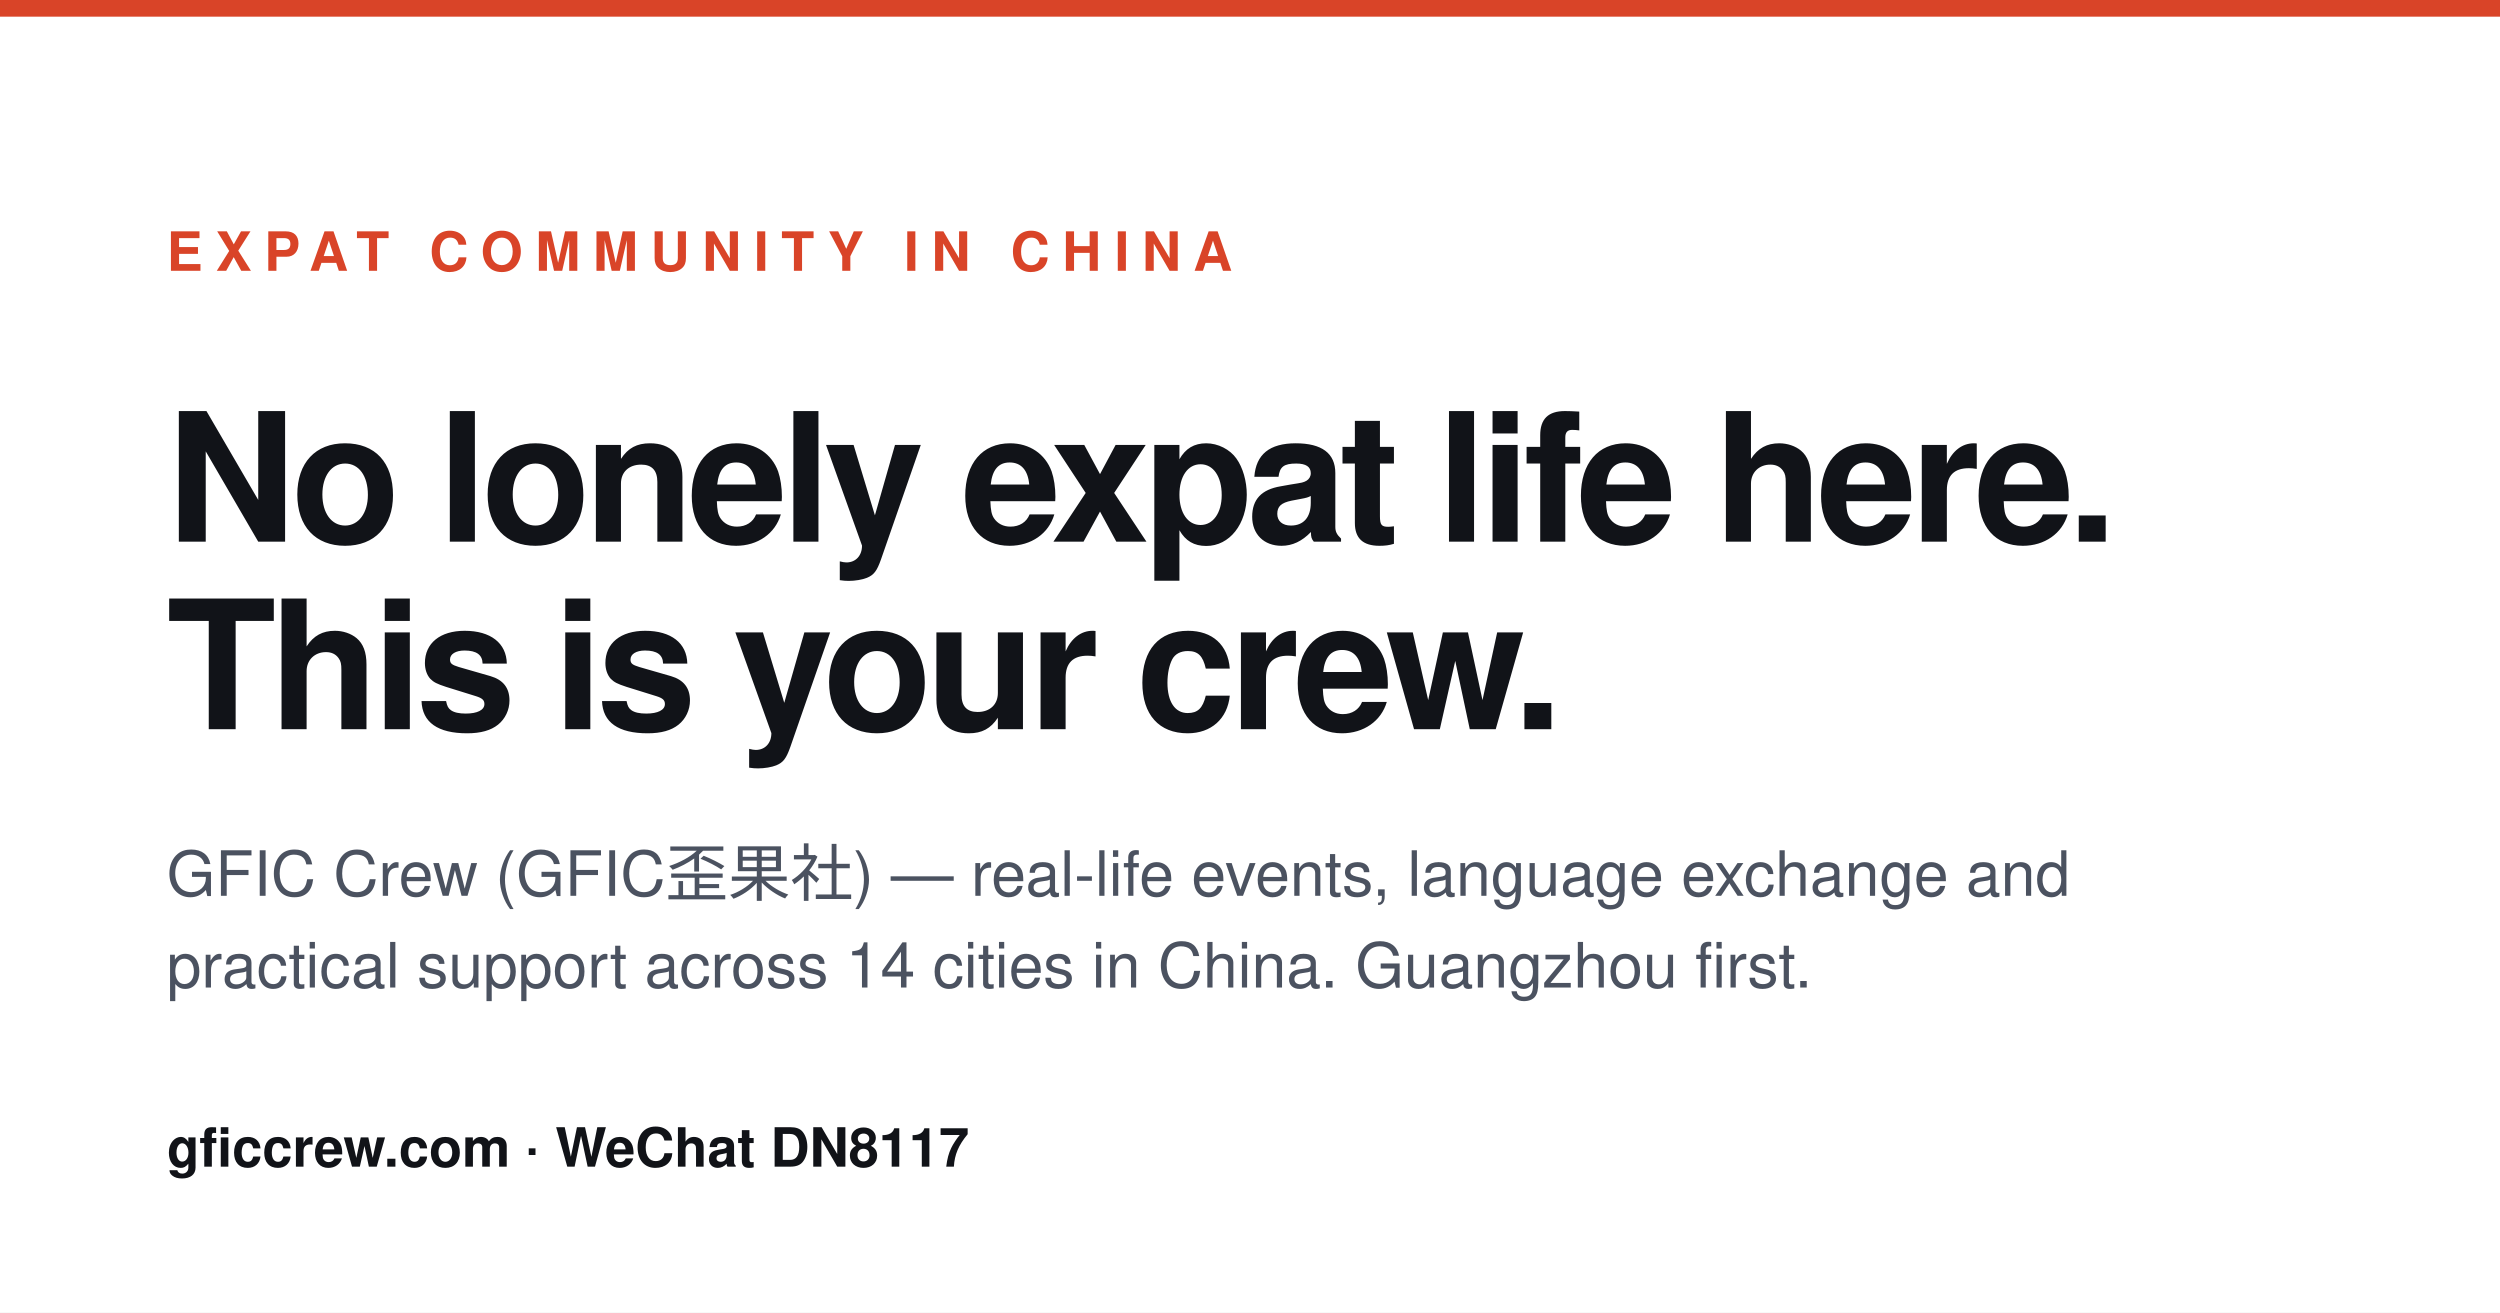
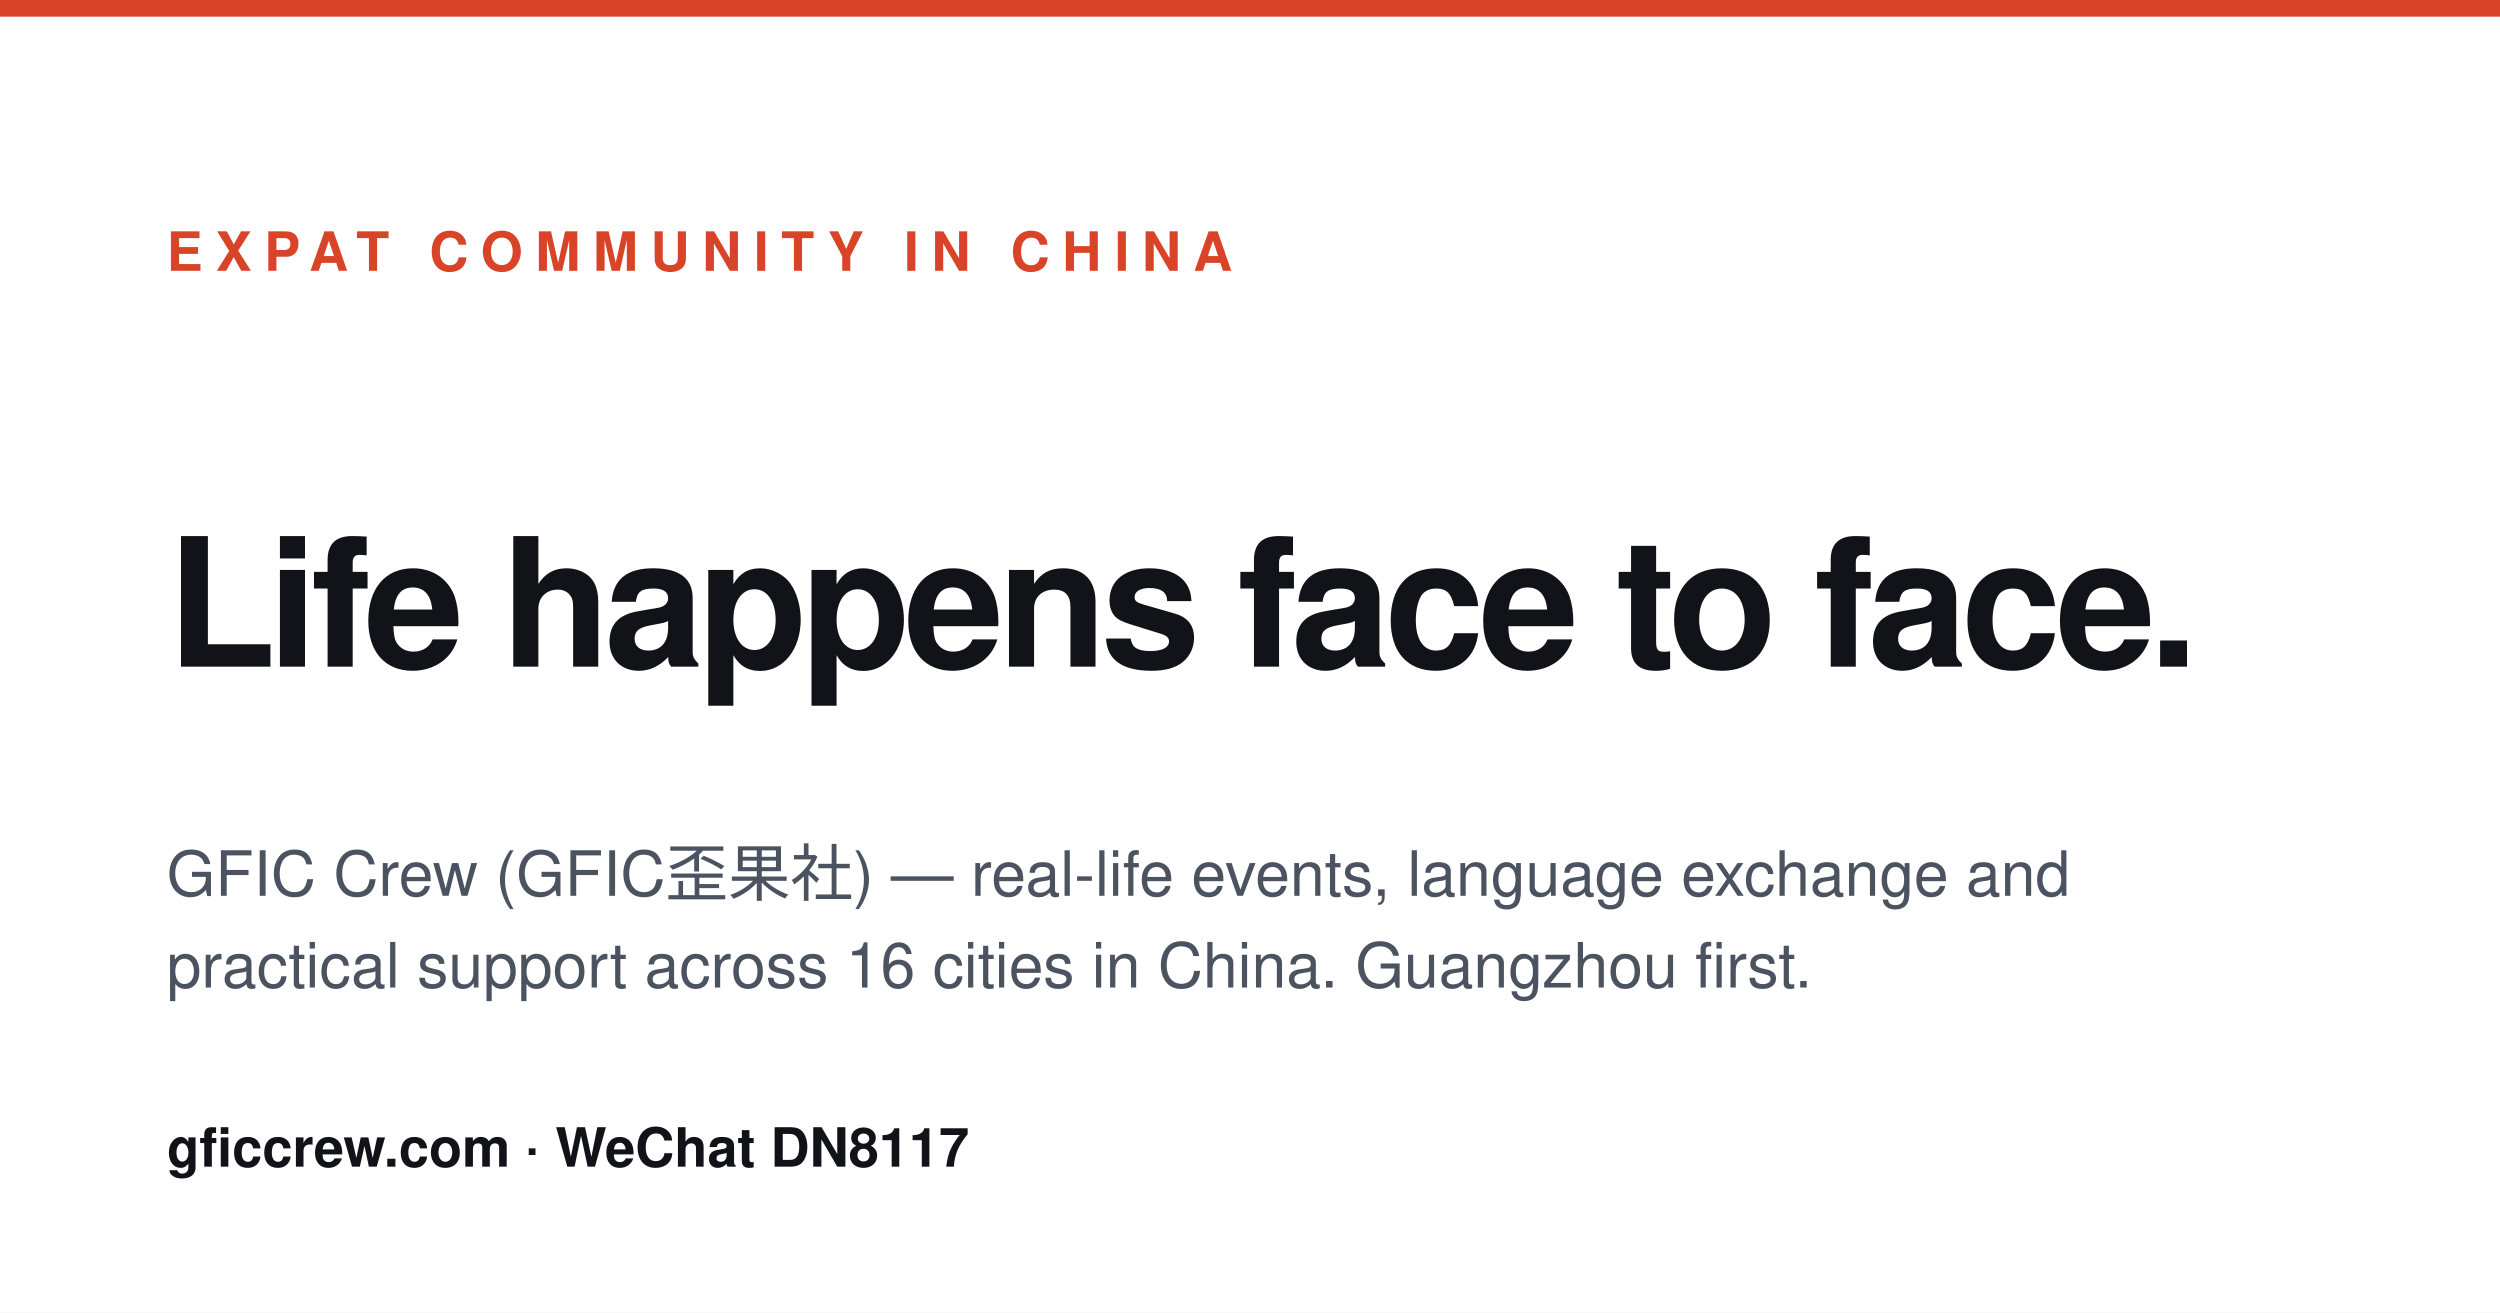
<svg xmlns="http://www.w3.org/2000/svg" width="1200" height="630" viewBox="0 0 1200 630">
  <rect width="1200" height="630" fill="#ffffff" />
  <rect width="1200" height="8" fill="#d94428" />
  <g font-family="-apple-system, Segoe UI, Helvetica, Arial, sans-serif">
    <text x="80" y="130" font-size="26" font-weight="700" fill="#d94428" letter-spacing="6">EXPAT COMMUNITY IN CHINA</text>
-     <text x="80" y="260" font-size="86" font-weight="700" fill="#111318" letter-spacing="-3">No lonely expat life here.</text>
-     <text x="80" y="350" font-size="86" font-weight="700" fill="#111318" letter-spacing="-3">This is your crew.</text>
+     <text x="80" y="320" font-size="86" font-weight="700" fill="#111318" letter-spacing="-3">Life happens face to face.</text>
    <text x="80" y="430" font-size="30" fill="#4b5260">GFIC Crew (GFIC歪果社) — real-life events, language exchange and</text>
-     <text x="80" y="474" font-size="30" fill="#4b5260">practical support across 14 cities in China. Guangzhou first.</text>
+     <text x="80" y="474" font-size="30" fill="#4b5260">practical support across 16 cities in China. Guangzhou first.</text>
    <text x="80" y="560" font-size="26" font-weight="600" fill="#111318">gficcrew.com · WeChat DN8117</text>
  </g>
</svg>
